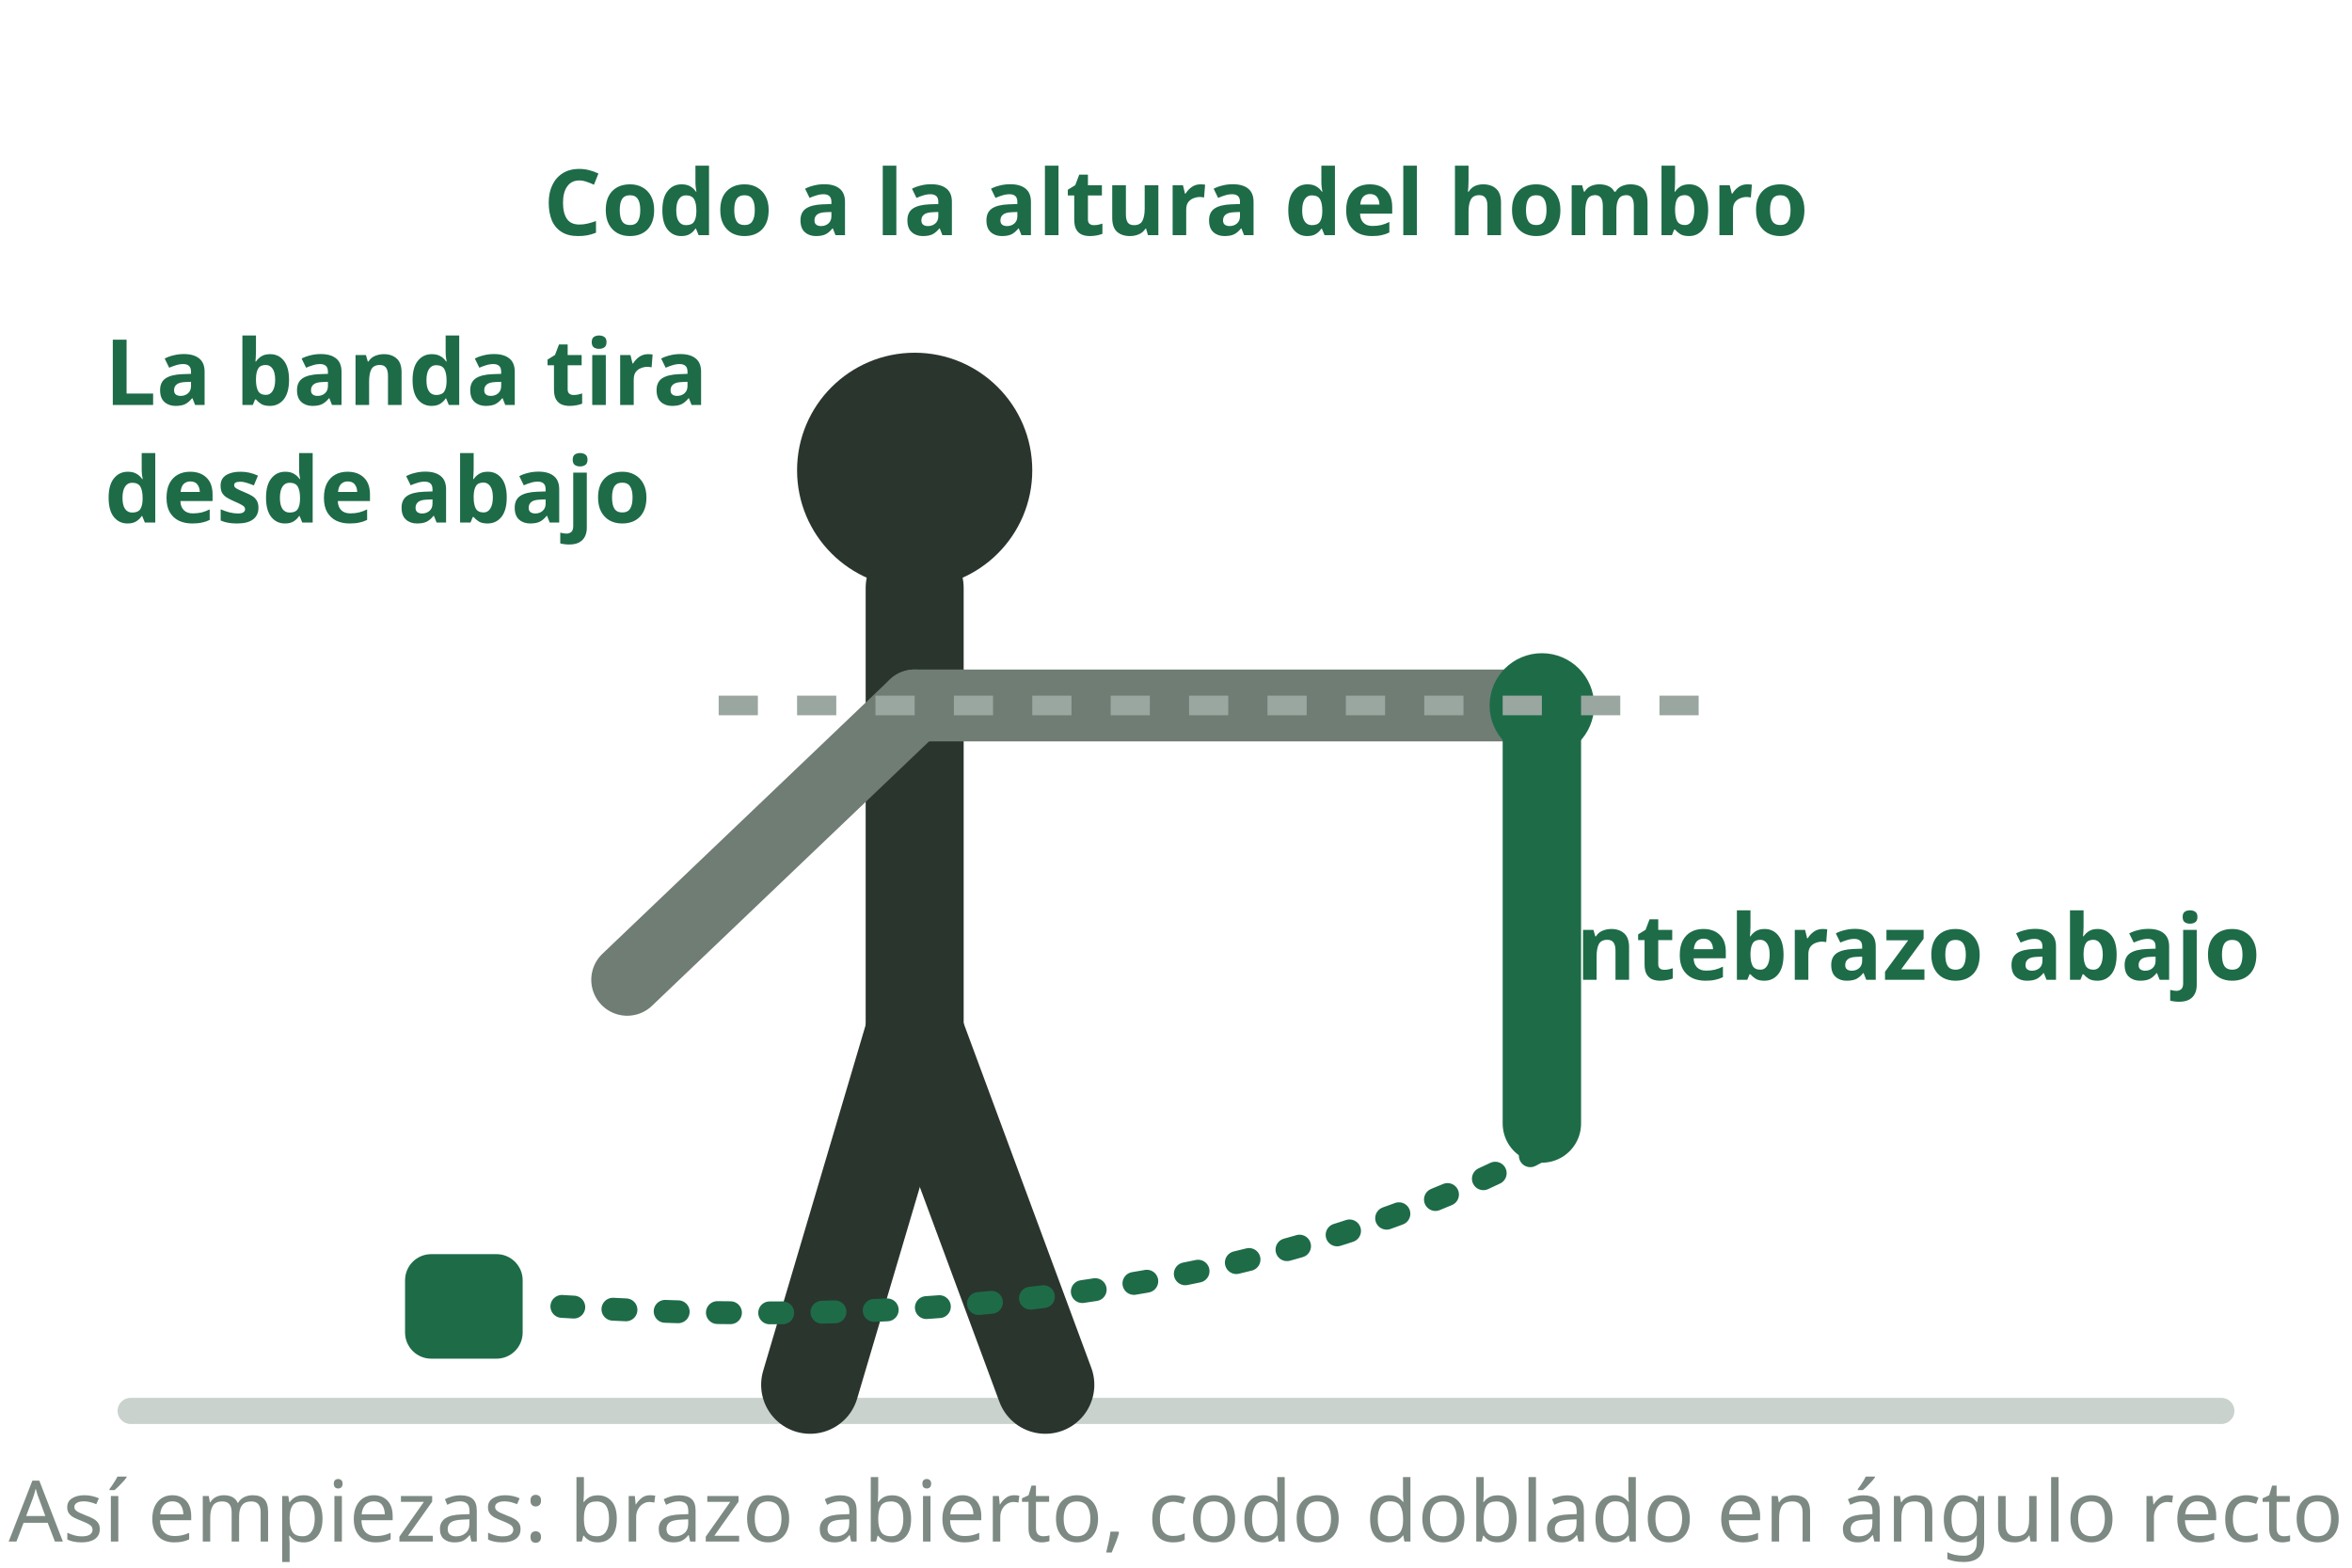
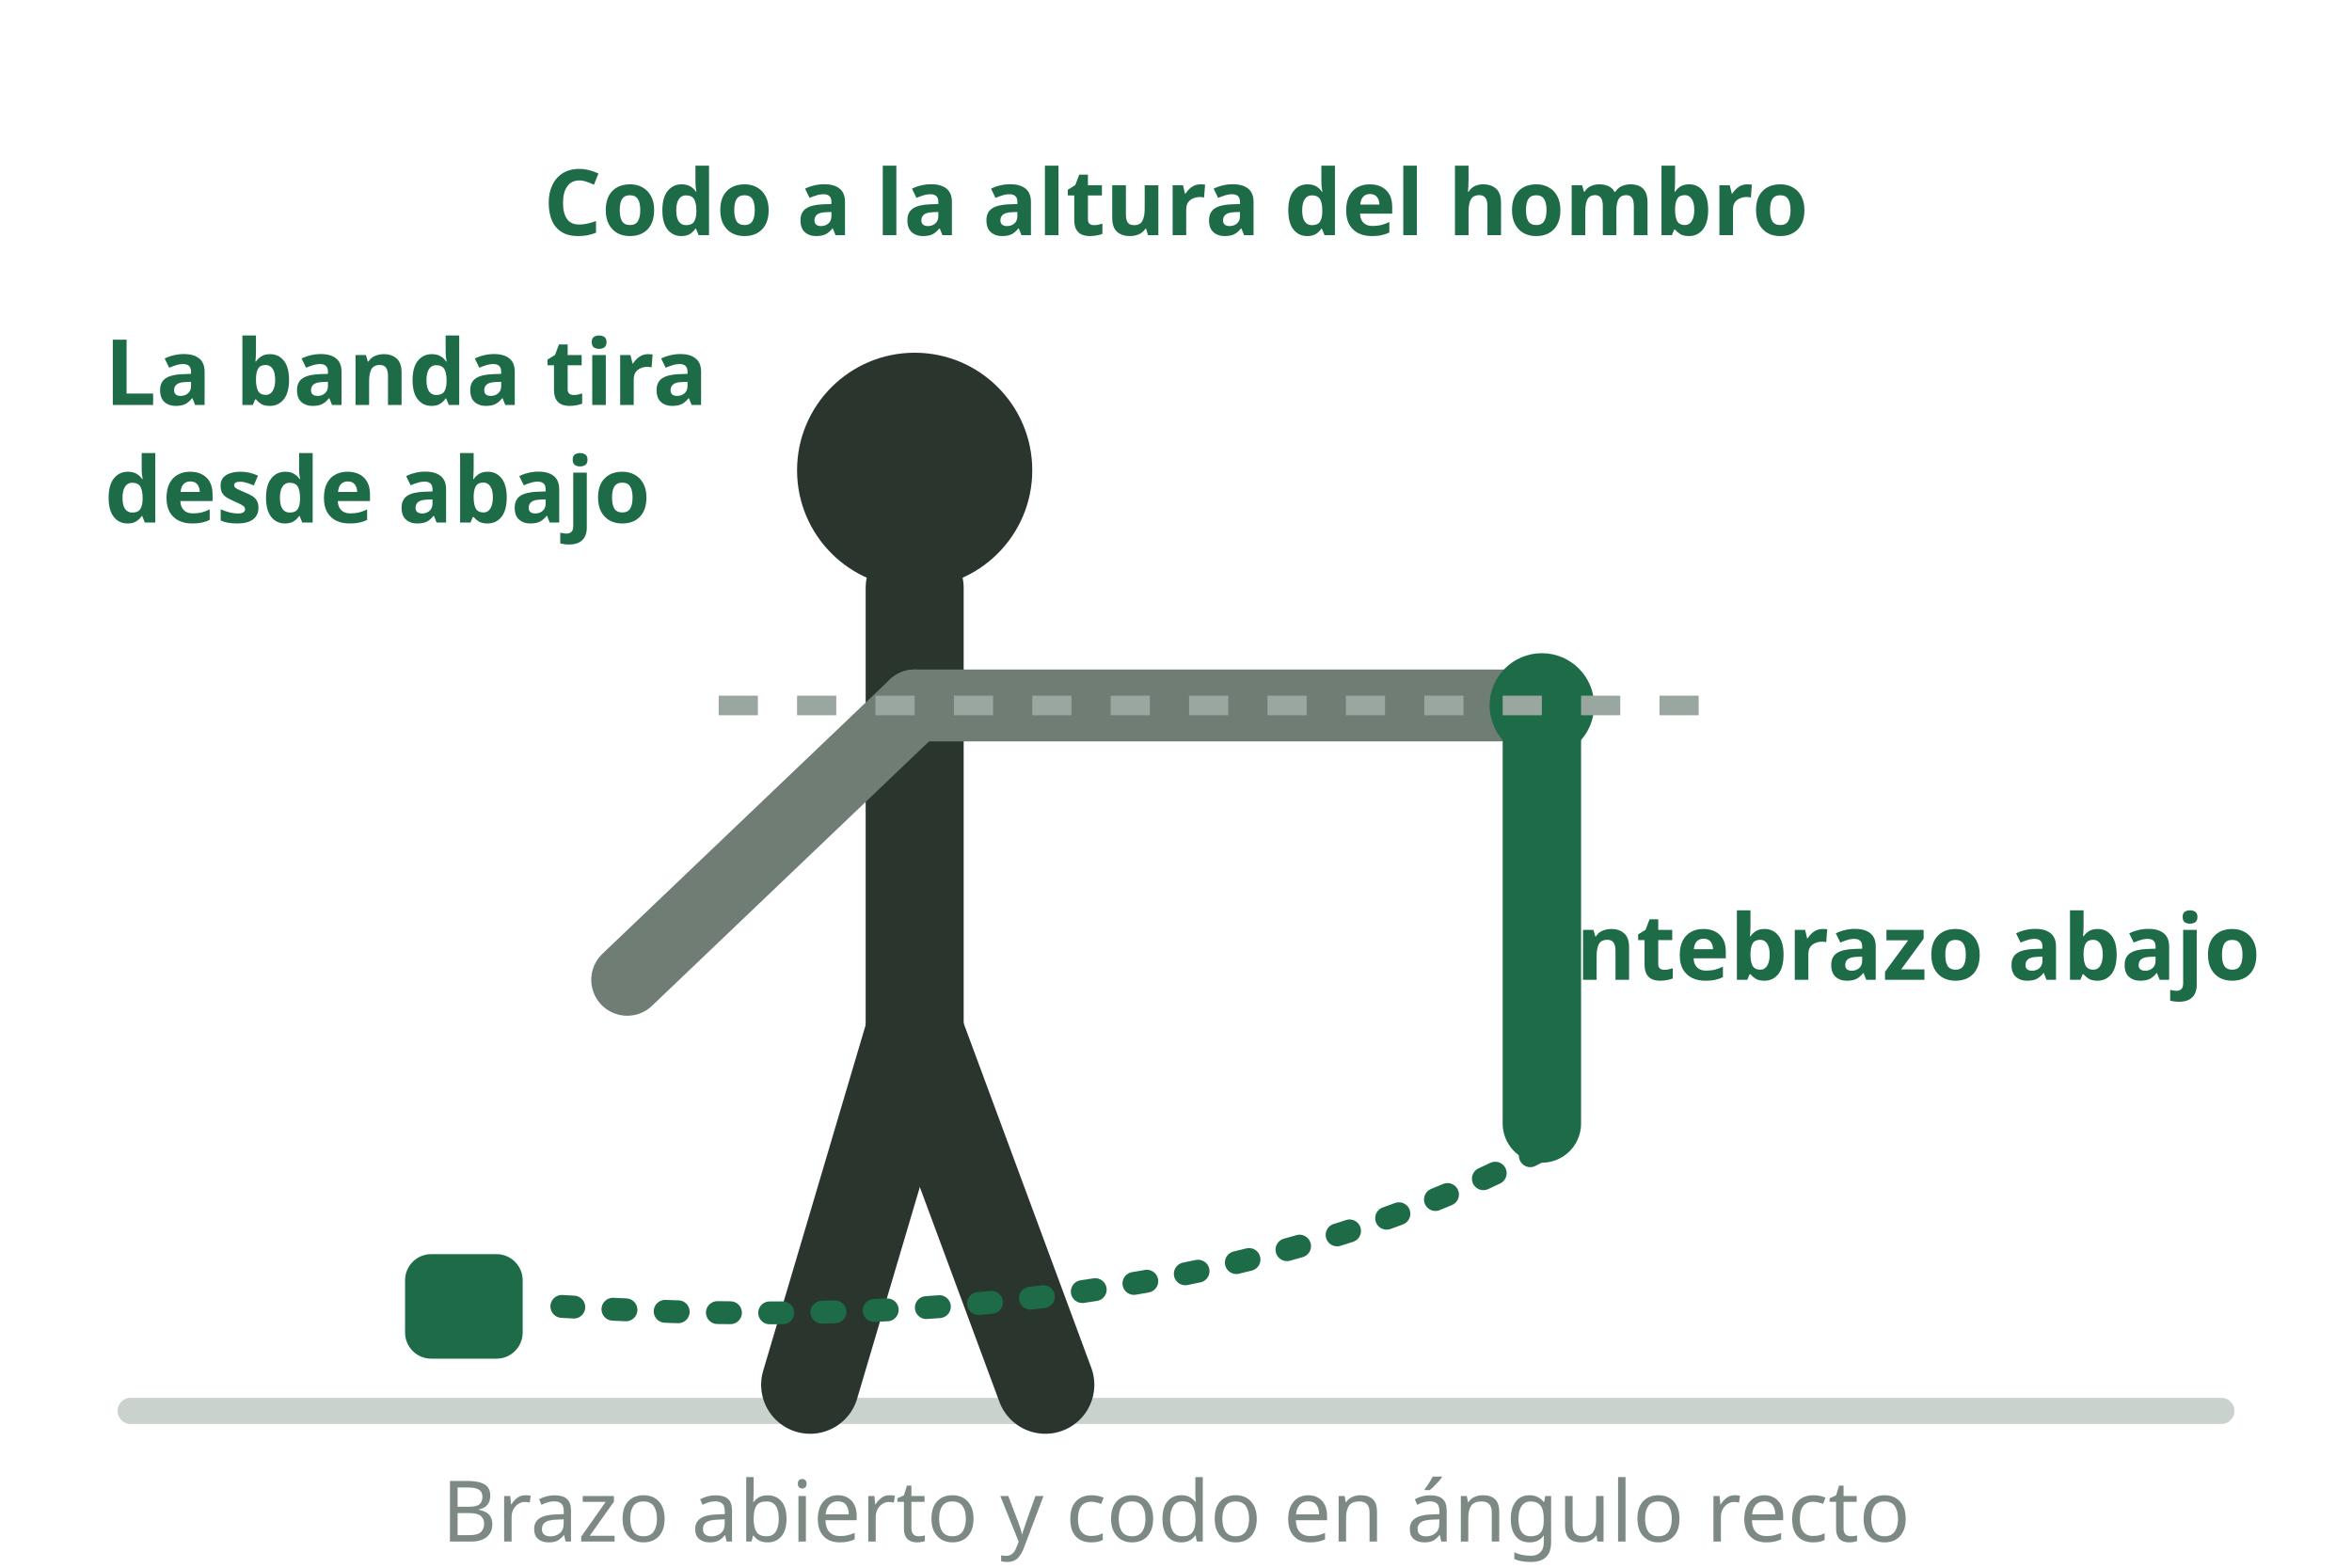
<svg xmlns="http://www.w3.org/2000/svg" viewBox="0 0 360 240" width="360" height="240" role="img" aria-label="Posicion de partida: codo a la altura del hombro y antebrazo hacia abajo">
  <style>
    .suelo { stroke: #c9d2cc; stroke-width: 4; stroke-linecap: round }
    .pared { stroke: #c9d2cc; stroke-width: 5; stroke-linecap: round }
    .cuerpo { stroke: #2a352e; stroke-width: 15; stroke-linecap: round; fill: none }
    .brazo { stroke: #6f7d75; stroke-width: 11; stroke-linecap: round; fill: none }
    .cabeza { fill: #2a352e }
    .activo { stroke: #1E6B48; stroke-width: 12; stroke-linecap: round; fill: none }
    .antes { stroke: #b9c3bd; stroke-width: 11; stroke-linecap: round; fill: none }
    .banda { stroke: #1E6B48; stroke-width: 3.5; fill: none; stroke-dasharray: 2 6; stroke-linecap: round }
    .flecha { stroke: #1E6B48; stroke-width: 4.5; fill: none; stroke-linecap: round }
    .rot { fill: #1E6B48 }
    .mal { stroke: #c4634f; stroke-width: 5; stroke-linecap: round; fill: none }
    .malrot { fill: #c4634f }
    .guia { stroke: #9aa7a0; stroke-width: 3; stroke-dasharray: 6 6; fill: none }
    .izq { font: 600 14px system-ui, sans-serif; fill: #1E6B48; text-anchor: start }
    .der { font: 600 14px system-ui, sans-serif; fill: #1E6B48; text-anchor: end }
    .cen { font: 600 14px system-ui, sans-serif; fill: #1E6B48; text-anchor: middle }
    .malt { font: 600 14px system-ui, sans-serif; fill: #c4634f; text-anchor: middle }
    .nota { font: 400 13px system-ui, sans-serif; fill: #7d8a83; text-anchor: middle }
  </style>
  <line class="suelo" x1="20" y1="216" x2="340" y2="216" />
  <circle class="cabeza" cx="140" cy="72" r="18" />
  <path class="cuerpo" d="M140 90 V158" />
  <path class="cuerpo" d="M140 158 L124 212" />
  <path class="cuerpo" d="M140 158 L160 212" />
  <path class="brazo" d="M140 108 L96 150" />
  <path class="brazo" d="M140 108 H236" />
  <circle class="rot" cx="236" cy="108" r="8" />
  <path class="activo" d="M236 108 V172" />
  <path class="guia" d="M110 108 H262" />
  <path class="banda" d="M236 176 Q180 206 86 200" />
  <rect class="rot" x="62" y="192" width="18" height="16" rx="4" />
  <text class="cen" x="180" y="36">Codo a la altura del hombro</text>
  <text class="der" x="346" y="150">Antebrazo abajo</text>
  <text class="izq" x="16" y="62">La banda tira</text>
  <text class="izq" x="16" y="80">desde abajo</text>
-   <text class="nota" x="180" y="236">Así empiezas: brazo abierto, codo doblado en ángulo recto</text>
+   <text class="nota" x="180" y="236">Brazo abierto y codo en ángulo recto</text>
</svg>
